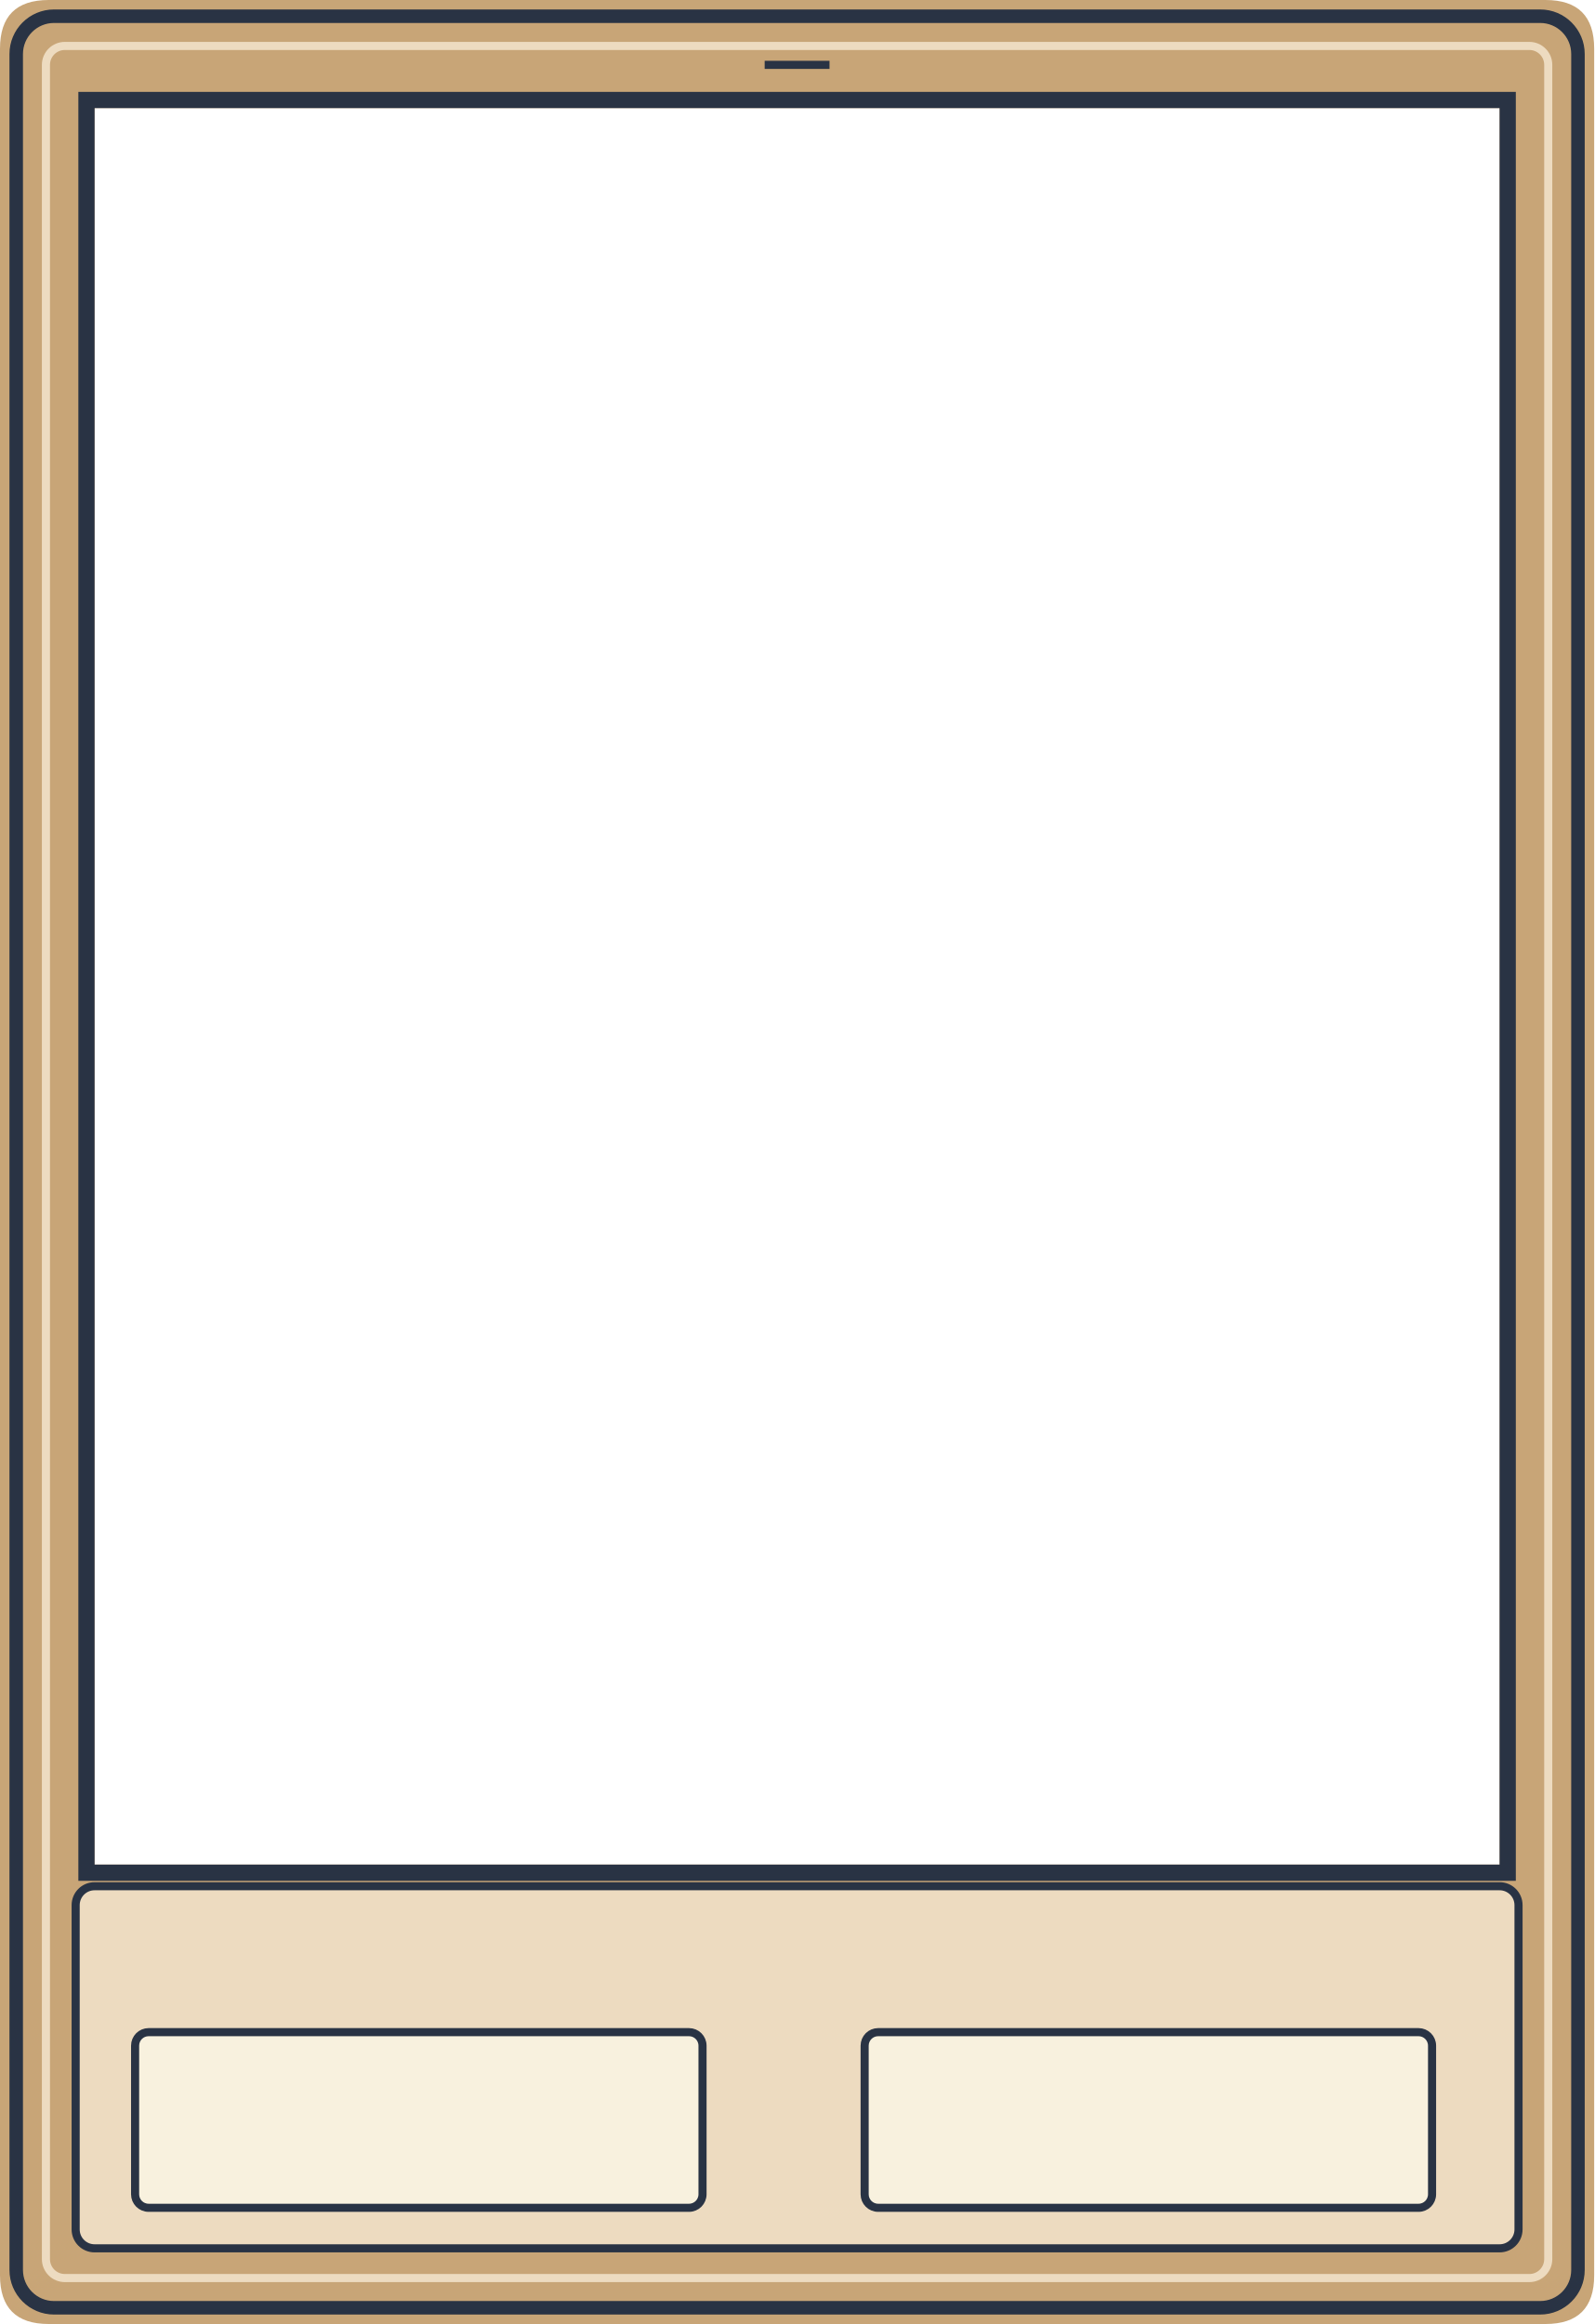
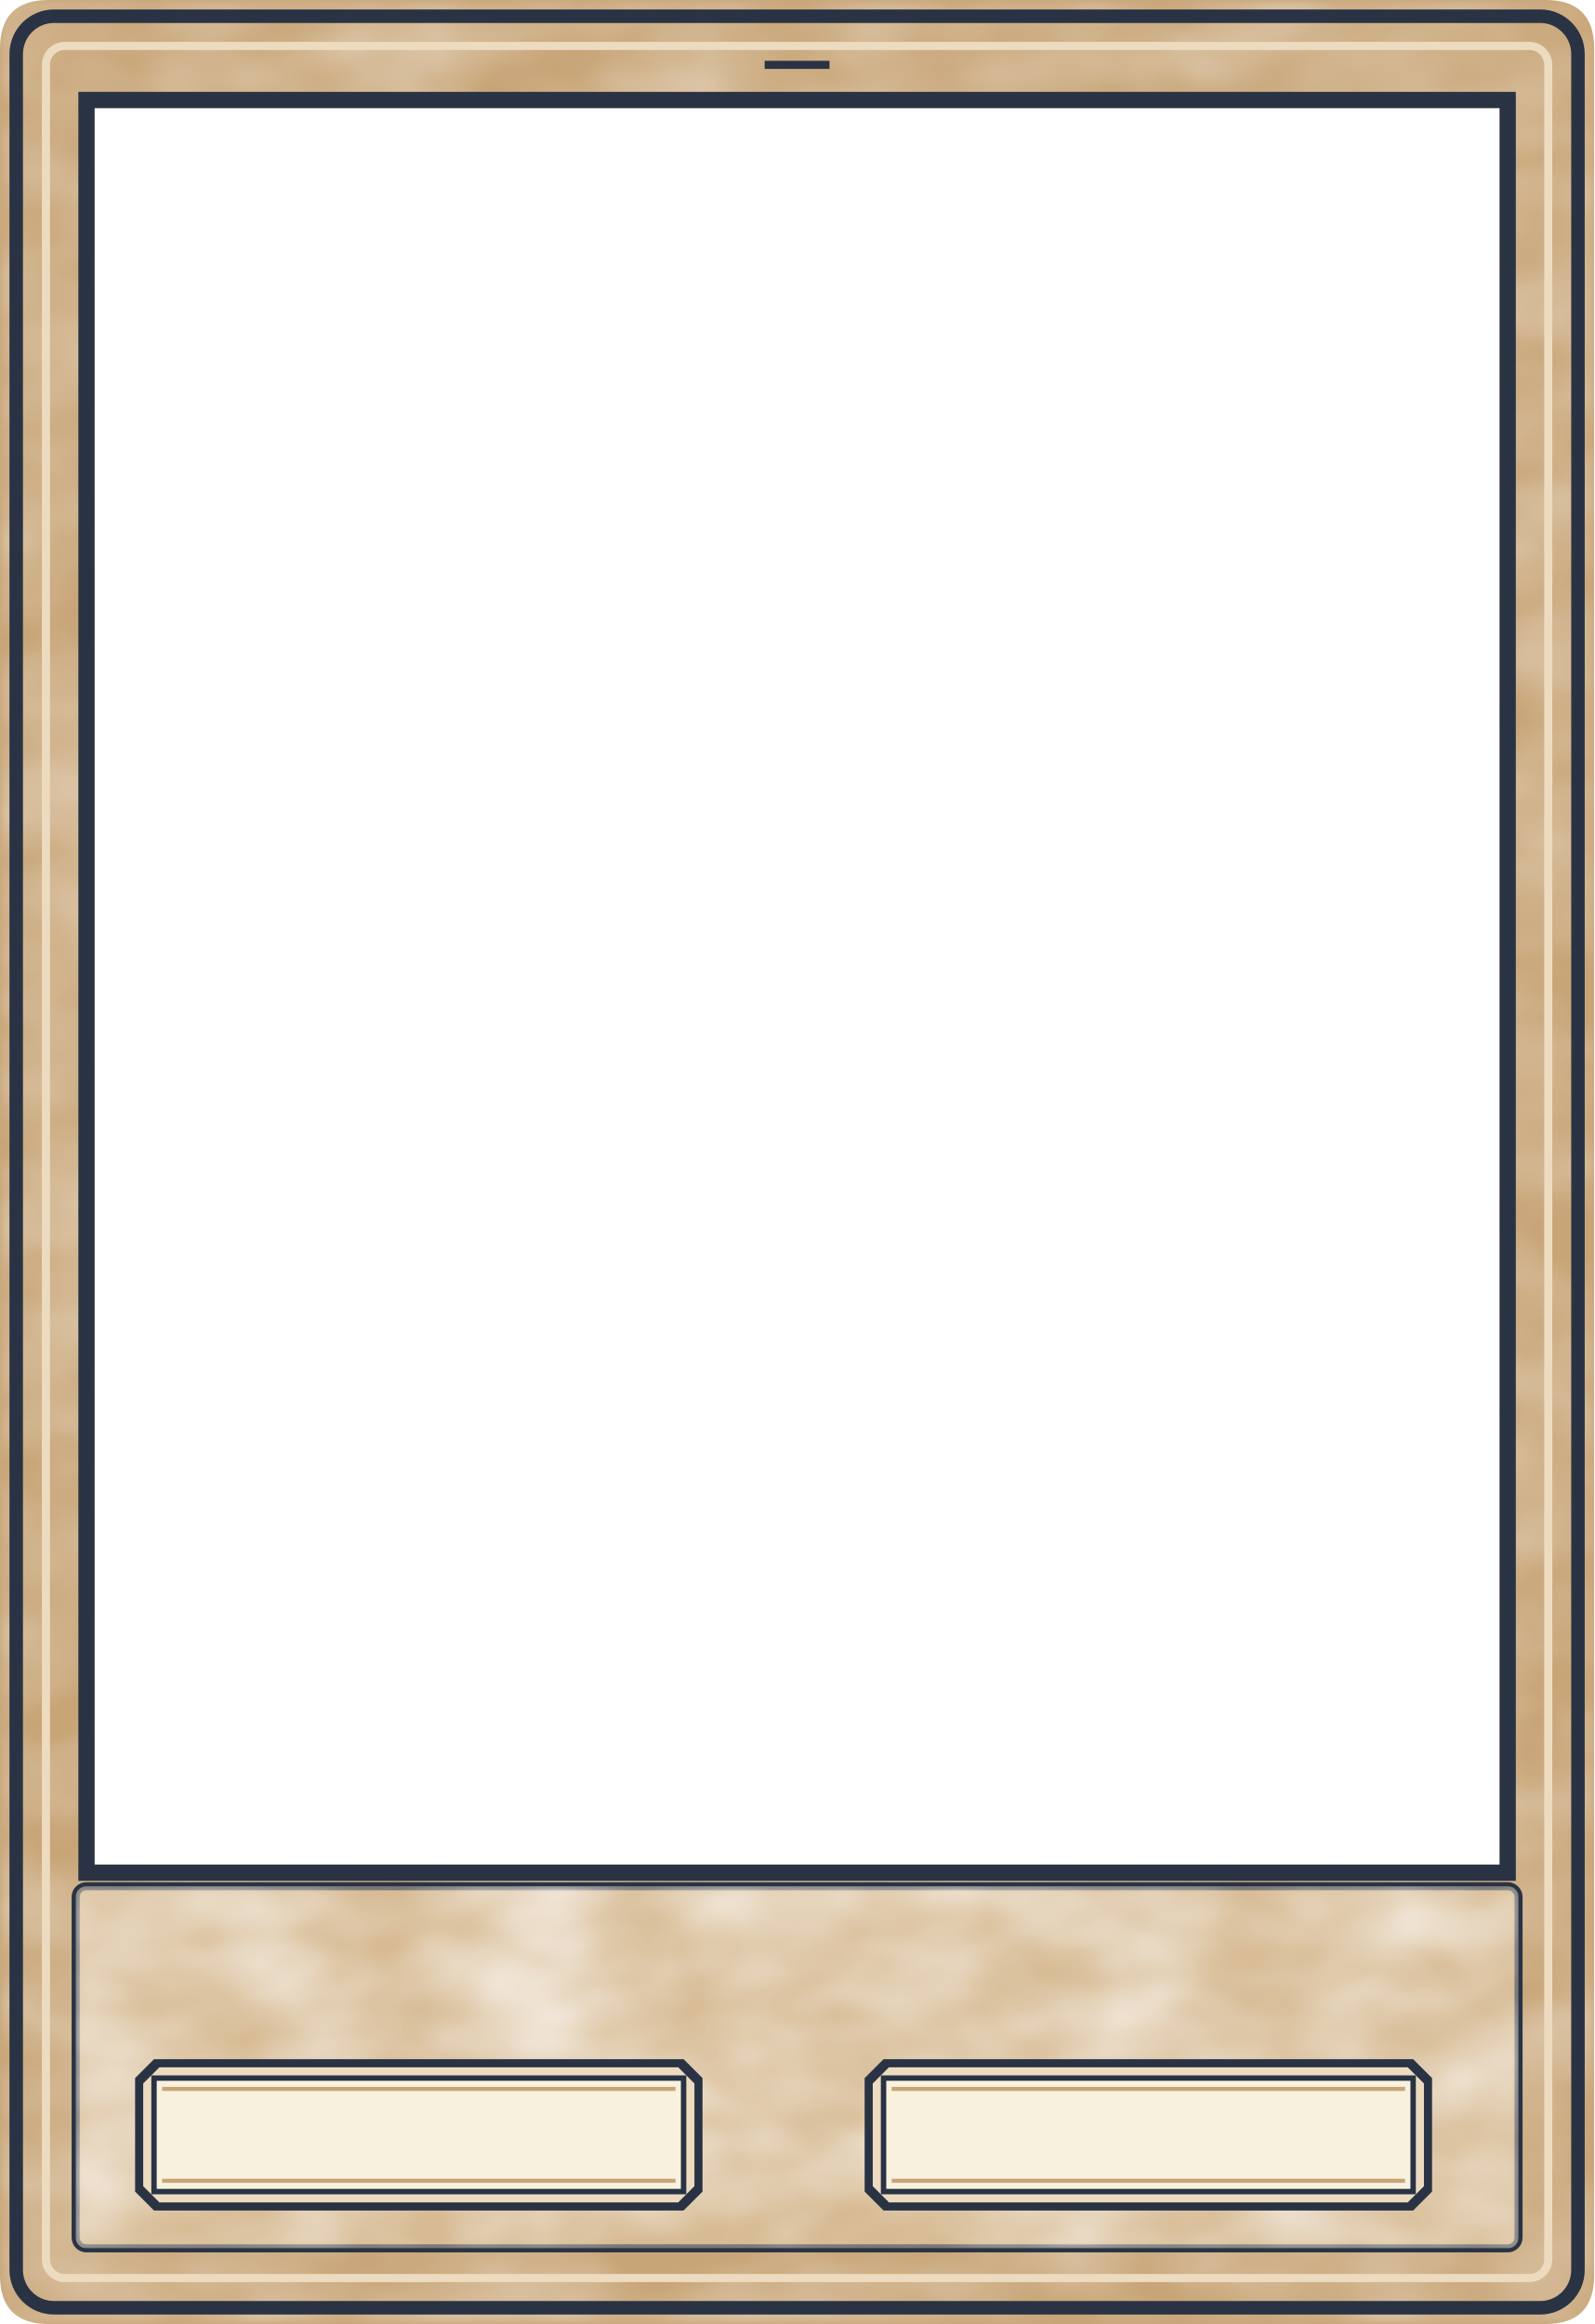
<svg xmlns="http://www.w3.org/2000/svg" width="590" height="860" viewBox="0 0 590 860">
  <g id="frame-base">
    <path fill="#c8a577" fill-rule="evenodd" d="M18 0 H572 Q590 0 590 18 V842 Q590 860 572 860 H18 Q0 860 0 842 V18 Q0 0 18 0 Z M35 40 V690 H555 V40 Z" />
+   </g>
+   <g id="cloud-texture">
+     <defs>
+       <filter id="clouds" x="0" y="0" width="100%" height="100%">
+         <feTurbulence type="fractalNoise" baseFrequency=".018 .032" numOctaves="3" seed="19" />
+         <feColorMatrix type="matrix" values="0 0 0 0 1  0 0 0 0 1  0 0 0 0 1  1.3 0 0 0 -.35" />
+         <feGaussianBlur stdDeviation="1.4" />
+       </filter>
+       <clipPath id="band-clip">
+         <rect x="28" y="698" width="534" height="134" rx="4" />
+       </clipPath>
+       <clipPath id="frame-clip">
+         <path clip-rule="evenodd" d="M0 0 H590 V860 H0 Z M35 40 V690 H555 V40 Z" />
+       </clipPath>
+     </defs>
+     <g clip-path="url(#frame-clip)" opacity=".48">
+       <rect width="590" height="860" filter="url(#clouds)" />
+     </g>
  </g>
  <g id="border">
    <rect x="6" y="6" width="578" height="848" rx="14" fill="none" stroke="#293344" stroke-width="5" />
    <rect x="17" y="17" width="556" height="826" rx="7" fill="none" stroke="#eddbc0" stroke-width="3" />
    <rect x="32" y="37" width="526" height="656" fill="none" stroke="#293344" stroke-width="6" />
  </g>
  <g id="information-band">
-     <rect x="28" y="698" width="534" height="134" rx="7" fill="#eddbc0" stroke="#293344" stroke-width="3" />
-     <rect x="50" y="752" width="210" height="65" rx="5" fill="#f8f1de" stroke="#293344" stroke-width="3" />
-     <rect x="320" y="752" width="210" height="65" rx="5" fill="#f8f1de" stroke="#293344" stroke-width="3" />
+     <rect x="28" y="698" width="534" height="134" rx="4" fill="#c8a577" stroke="#293344" stroke-width="3" />
+     <g clip-path="url(#band-clip)">
+       <rect x="28" y="698" width="534" height="134" fill="#eddbc0" opacity=".40" />
+       <rect x="28" y="698" width="534" height="134" filter="url(#clouds)" opacity=".85" />
+     </g>
+     <path d="M57 762 H253 L260 769 V811 L253 818 H57 L50 811 V769 Z" fill="#293344" />
+     <path d="M59 765 H251 L257 771 V809 L251 815 H59 L53 809 V771 Z" fill="#eddbc0" />
+     <rect x="57" y="769" width="196" height="42" fill="#f8f1de" stroke="#293344" stroke-width="2" />
+     <path d="M60 773 H250 M60 807 H250" stroke="#c8a577" stroke-width="1.5" />
+     <path d="M327 762 H523 L530 769 V811 L523 818 H327 L320 811 V769 Z" fill="#293344" />
+     <path d="M329 765 H521 L527 771 V809 L521 815 H329 L323 809 V771 Z" fill="#eddbc0" />
+     <rect x="327" y="769" width="196" height="42" fill="#f8f1de" stroke="#293344" stroke-width="2" />
+     <path d="M330 773 H520 M330 807 H520" stroke="#c8a577" stroke-width="1.5" />
  </g>
  <g id="type-signature">
    <path d="M-12 0 H12" transform="translate(295 24)" fill="none" stroke="#293344" stroke-width="3" stroke-linejoin="round" />
  </g>
</svg>
